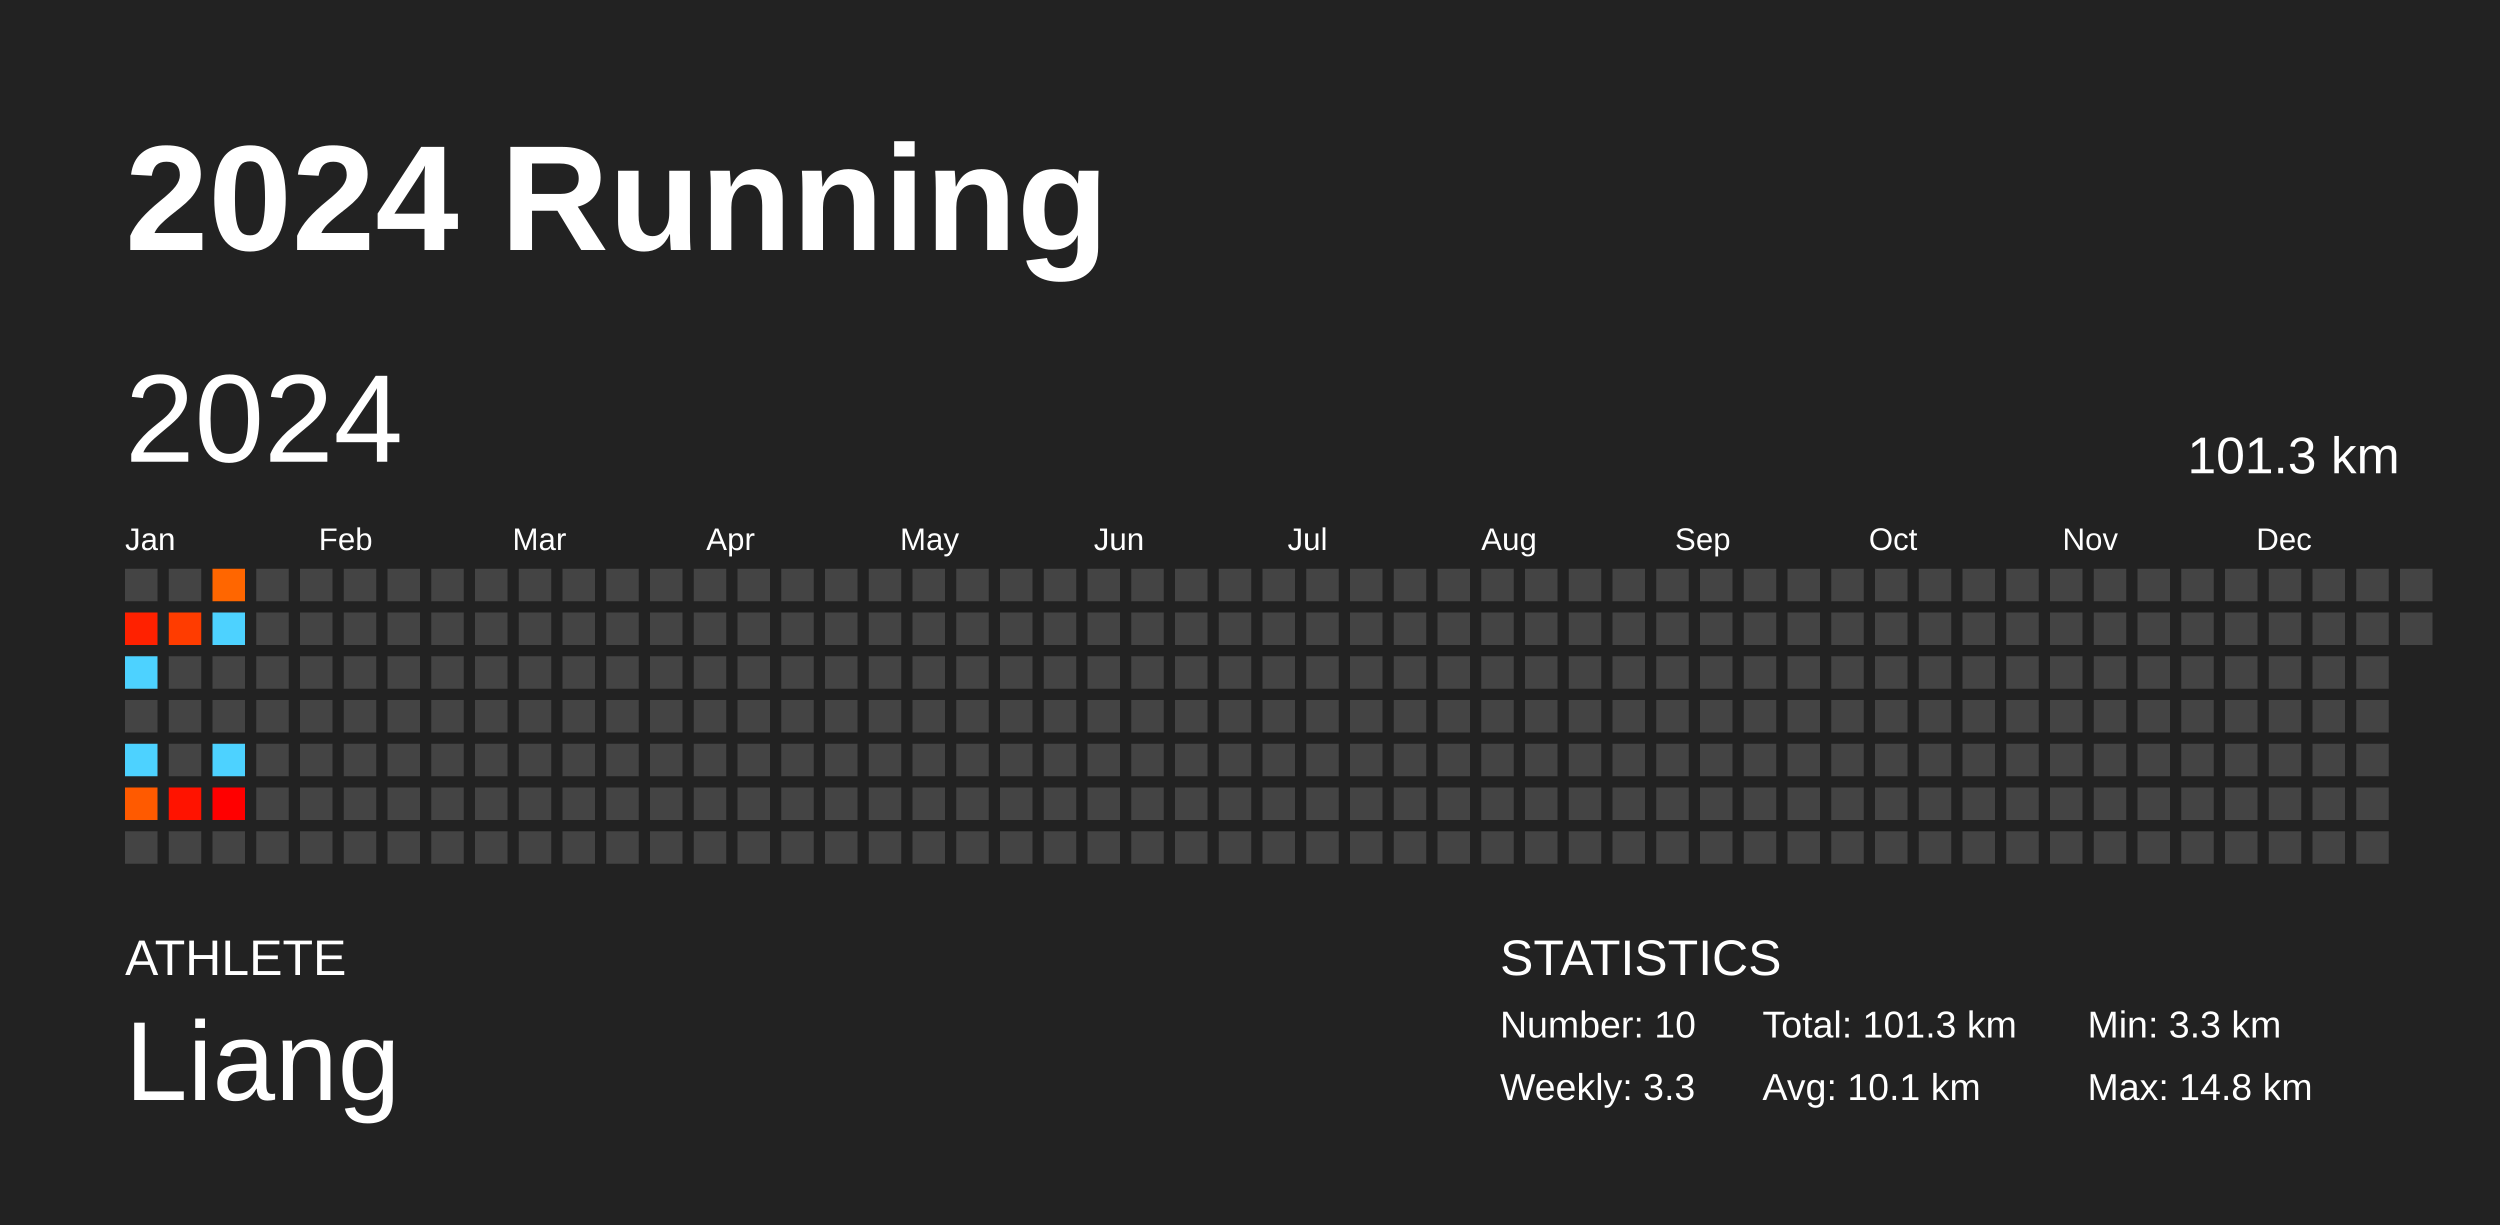
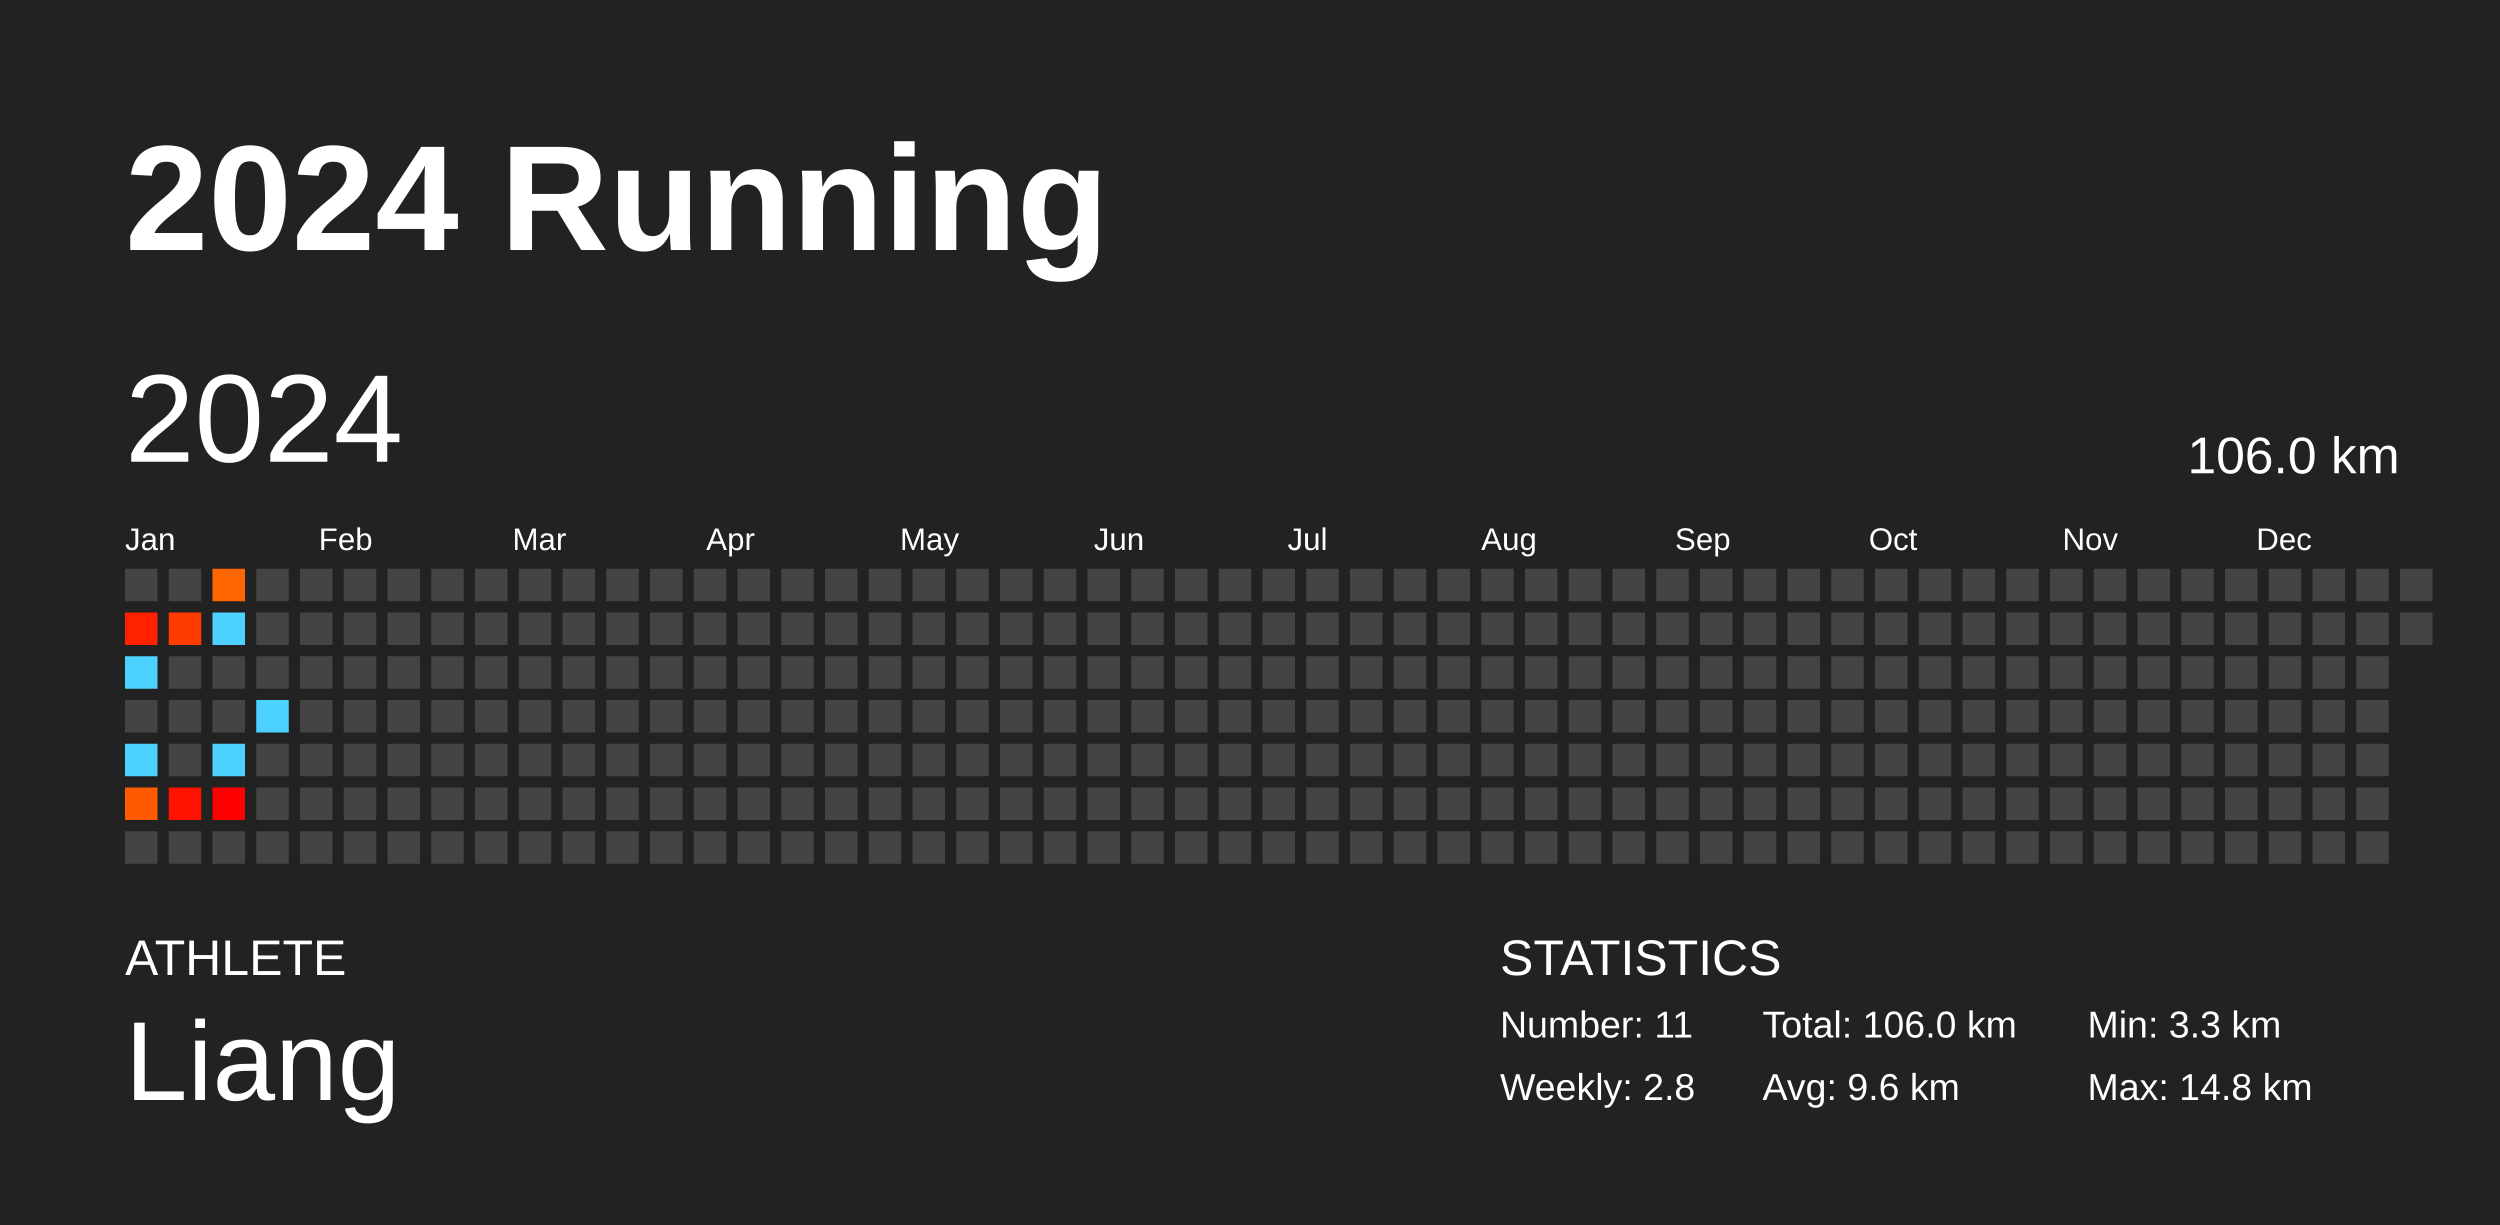
<svg xmlns="http://www.w3.org/2000/svg" baseProfile="full" height="98mm" version="1.1" viewBox="0,0,200,98" width="200mm">
  <defs />
  <rect fill="#222222" height="98" width="200" x="0" y="0" />
  <text fill="#FFFFFF" style="font-size:12px; font-family:Arial; font-weight:bold;" x="10" y="20">2024 Running</text>
  <text fill="#FFFFFF" style="font-size:4px; font-family:Arial" x="10" y="78">ATHLETE</text>
  <text fill="#FFFFFF" style="font-size:9px; font-family:Arial" x="10" y="88">Liang</text>
  <text fill="#FFFFFF" style="font-size:4px; font-family:Arial" x="120" y="78">STATISTICS</text>
-   <text fill="#FFFFFF" style="font-size:3px; font-family:Arial" x="120" y="83">Number: 10</text>
-   <text fill="#FFFFFF" style="font-size:3px; font-family:Arial" x="120" y="88">Weekly: 3.3</text>
-   <text fill="#FFFFFF" style="font-size:3px; font-family:Arial" x="141" y="83">Total: 101.3 km</text>
-   <text fill="#FFFFFF" style="font-size:3px; font-family:Arial" x="141" y="88">Avg: 10.1 km</text>
+   <text fill="#FFFFFF" style="font-size:3px; font-family:Arial" x="120" y="83">Number: 11</text>
+   <text fill="#FFFFFF" style="font-size:3px; font-family:Arial" x="120" y="88">Weekly: 2.8</text>
+   <text fill="#FFFFFF" style="font-size:3px; font-family:Arial" x="141" y="83">Total: 106.0 km</text>
+   <text fill="#FFFFFF" style="font-size:3px; font-family:Arial" x="141" y="88">Avg: 9.6 km</text>
  <text fill="#FFFFFF" style="font-size:3px; font-family:Arial" x="167" y="83">Min: 3.3 km</text>
  <text fill="#FFFFFF" style="font-size:3px; font-family:Arial" x="167" y="88">Max: 14.8 km</text>
  <text dominant-baseline="hanging" fill="#FFFFFF" style="font-size:10.0px; font-family:Arial;" x="10" y="30">2024</text>
-   <text dominant-baseline="hanging" fill="#FFFFFF" style="font-size:4.125px; font-family:Arial;" x="175" y="35">101.3 km</text>
+   <text dominant-baseline="hanging" fill="#FFFFFF" style="font-size:4.125px; font-family:Arial;" x="175" y="35">106.0 km</text>
  <text fill="#FFFFFF" style="font-size:2.5px; font-family:Arial" x="10.0" y="44">Jan</text>
  <text fill="#FFFFFF" style="font-size:2.5px; font-family:Arial" x="25.5" y="44">Feb</text>
  <text fill="#FFFFFF" style="font-size:2.5px; font-family:Arial" x="41.0" y="44">Mar</text>
  <text fill="#FFFFFF" style="font-size:2.5px; font-family:Arial" x="56.5" y="44">Apr</text>
  <text fill="#FFFFFF" style="font-size:2.5px; font-family:Arial" x="72.0" y="44">May</text>
  <text fill="#FFFFFF" style="font-size:2.5px; font-family:Arial" x="87.5" y="44">Jun</text>
  <text fill="#FFFFFF" style="font-size:2.5px; font-family:Arial" x="103.0" y="44">Jul</text>
  <text fill="#FFFFFF" style="font-size:2.5px; font-family:Arial" x="118.5" y="44">Aug</text>
  <text fill="#FFFFFF" style="font-size:2.5px; font-family:Arial" x="134.0" y="44">Sep</text>
  <text fill="#FFFFFF" style="font-size:2.5px; font-family:Arial" x="149.5" y="44">Oct</text>
  <text fill="#FFFFFF" style="font-size:2.5px; font-family:Arial" x="165.0" y="44">Nov</text>
  <text fill="#FFFFFF" style="font-size:2.5px; font-family:Arial" x="180.5" y="44">Dec</text>
  <rect fill="#444444" height="2.6" width="2.6" x="10.0" y="45.5" />
  <rect fill="#ff2100" height="2.6" width="2.6" x="10.0" y="49.0" />
  <rect fill="#4dd2ff" height="2.6" width="2.6" x="10.0" y="52.5" />
  <rect fill="#444444" height="2.6" width="2.6" x="10.0" y="56.0" />
  <rect fill="#4dd2ff" height="2.6" width="2.6" x="10.0" y="59.5" />
  <rect fill="#ff5a00" height="2.6" width="2.6" x="10.0" y="63.0" />
  <rect fill="#444444" height="2.6" width="2.6" x="10.0" y="66.5" />
  <rect fill="#444444" height="2.6" width="2.6" x="13.5" y="45.5" />
  <rect fill="#ff3c00" height="2.6" width="2.6" x="13.5" y="49.0" />
  <rect fill="#444444" height="2.6" width="2.6" x="13.5" y="52.5" />
  <rect fill="#444444" height="2.6" width="2.6" x="13.5" y="56.0" />
  <rect fill="#444444" height="2.6" width="2.6" x="13.5" y="59.5" />
  <rect fill="#ff1300" height="2.6" width="2.6" x="13.5" y="63.0" />
  <rect fill="#444444" height="2.6" width="2.6" x="13.5" y="66.5" />
  <rect fill="#ff6600" height="2.6" width="2.6" x="17.0" y="45.5" />
  <rect fill="#4dd2ff" height="2.6" width="2.6" x="17.0" y="49.0" />
  <rect fill="#444444" height="2.6" width="2.6" x="17.0" y="52.5" />
  <rect fill="#444444" height="2.6" width="2.6" x="17.0" y="56.0" />
  <rect fill="#4dd2ff" height="2.6" width="2.6" x="17.0" y="59.5" />
  <rect fill="#ff0000" height="2.6" width="2.6" x="17.0" y="63.0" />
  <rect fill="#444444" height="2.6" width="2.6" x="17.0" y="66.5" />
  <rect fill="#444444" height="2.6" width="2.6" x="20.5" y="45.5" />
  <rect fill="#444444" height="2.6" width="2.6" x="20.5" y="49.0" />
  <rect fill="#444444" height="2.6" width="2.6" x="20.5" y="52.5" />
-   <rect fill="#444444" height="2.6" width="2.6" x="20.5" y="56.0" />
+   <rect fill="#4dd2ff" height="2.6" width="2.6" x="20.5" y="56.0" />
  <rect fill="#444444" height="2.6" width="2.6" x="20.5" y="59.5" />
  <rect fill="#444444" height="2.6" width="2.6" x="20.5" y="63.0" />
  <rect fill="#444444" height="2.6" width="2.6" x="20.5" y="66.5" />
  <rect fill="#444444" height="2.6" width="2.6" x="24.0" y="45.5" />
  <rect fill="#444444" height="2.6" width="2.6" x="24.0" y="49.0" />
  <rect fill="#444444" height="2.6" width="2.6" x="24.0" y="52.5" />
  <rect fill="#444444" height="2.6" width="2.6" x="24.0" y="56.0" />
  <rect fill="#444444" height="2.6" width="2.6" x="24.0" y="59.5" />
  <rect fill="#444444" height="2.6" width="2.6" x="24.0" y="63.0" />
  <rect fill="#444444" height="2.6" width="2.6" x="24.0" y="66.5" />
  <rect fill="#444444" height="2.6" width="2.6" x="27.5" y="45.5" />
  <rect fill="#444444" height="2.6" width="2.6" x="27.5" y="49.0" />
  <rect fill="#444444" height="2.6" width="2.6" x="27.5" y="52.5" />
  <rect fill="#444444" height="2.6" width="2.6" x="27.5" y="56.0" />
  <rect fill="#444444" height="2.6" width="2.6" x="27.5" y="59.5" />
  <rect fill="#444444" height="2.6" width="2.6" x="27.5" y="63.0" />
  <rect fill="#444444" height="2.6" width="2.6" x="27.5" y="66.5" />
  <rect fill="#444444" height="2.6" width="2.6" x="31.0" y="45.5" />
  <rect fill="#444444" height="2.6" width="2.6" x="31.0" y="49.0" />
  <rect fill="#444444" height="2.6" width="2.6" x="31.0" y="52.5" />
  <rect fill="#444444" height="2.6" width="2.6" x="31.0" y="56.0" />
  <rect fill="#444444" height="2.6" width="2.6" x="31.0" y="59.5" />
  <rect fill="#444444" height="2.6" width="2.6" x="31.0" y="63.0" />
  <rect fill="#444444" height="2.6" width="2.6" x="31.0" y="66.5" />
  <rect fill="#444444" height="2.6" width="2.6" x="34.5" y="45.5" />
  <rect fill="#444444" height="2.6" width="2.6" x="34.5" y="49.0" />
  <rect fill="#444444" height="2.6" width="2.6" x="34.5" y="52.5" />
  <rect fill="#444444" height="2.6" width="2.6" x="34.5" y="56.0" />
  <rect fill="#444444" height="2.6" width="2.6" x="34.5" y="59.5" />
  <rect fill="#444444" height="2.6" width="2.6" x="34.5" y="63.0" />
  <rect fill="#444444" height="2.6" width="2.6" x="34.5" y="66.5" />
  <rect fill="#444444" height="2.6" width="2.6" x="38.0" y="45.5" />
  <rect fill="#444444" height="2.6" width="2.6" x="38.0" y="49.0" />
  <rect fill="#444444" height="2.6" width="2.6" x="38.0" y="52.5" />
  <rect fill="#444444" height="2.6" width="2.6" x="38.0" y="56.0" />
  <rect fill="#444444" height="2.6" width="2.6" x="38.0" y="59.5" />
  <rect fill="#444444" height="2.6" width="2.6" x="38.0" y="63.0" />
  <rect fill="#444444" height="2.6" width="2.6" x="38.0" y="66.5" />
  <rect fill="#444444" height="2.6" width="2.6" x="41.5" y="45.5" />
  <rect fill="#444444" height="2.6" width="2.6" x="41.5" y="49.0" />
  <rect fill="#444444" height="2.6" width="2.6" x="41.5" y="52.5" />
  <rect fill="#444444" height="2.6" width="2.6" x="41.5" y="56.0" />
  <rect fill="#444444" height="2.6" width="2.6" x="41.5" y="59.5" />
  <rect fill="#444444" height="2.6" width="2.6" x="41.5" y="63.0" />
  <rect fill="#444444" height="2.6" width="2.6" x="41.5" y="66.5" />
  <rect fill="#444444" height="2.6" width="2.6" x="45.0" y="45.5" />
  <rect fill="#444444" height="2.6" width="2.6" x="45.0" y="49.0" />
  <rect fill="#444444" height="2.6" width="2.6" x="45.0" y="52.5" />
  <rect fill="#444444" height="2.6" width="2.6" x="45.0" y="56.0" />
  <rect fill="#444444" height="2.6" width="2.6" x="45.0" y="59.5" />
  <rect fill="#444444" height="2.6" width="2.6" x="45.0" y="63.0" />
  <rect fill="#444444" height="2.6" width="2.6" x="45.0" y="66.5" />
  <rect fill="#444444" height="2.6" width="2.6" x="48.5" y="45.5" />
  <rect fill="#444444" height="2.6" width="2.6" x="48.5" y="49.0" />
  <rect fill="#444444" height="2.6" width="2.6" x="48.5" y="52.5" />
  <rect fill="#444444" height="2.6" width="2.6" x="48.5" y="56.0" />
  <rect fill="#444444" height="2.6" width="2.6" x="48.5" y="59.5" />
  <rect fill="#444444" height="2.6" width="2.6" x="48.5" y="63.0" />
  <rect fill="#444444" height="2.6" width="2.6" x="48.5" y="66.5" />
  <rect fill="#444444" height="2.6" width="2.6" x="52.0" y="45.5" />
  <rect fill="#444444" height="2.6" width="2.6" x="52.0" y="49.0" />
  <rect fill="#444444" height="2.6" width="2.6" x="52.0" y="52.5" />
  <rect fill="#444444" height="2.6" width="2.6" x="52.0" y="56.0" />
  <rect fill="#444444" height="2.6" width="2.6" x="52.0" y="59.5" />
  <rect fill="#444444" height="2.6" width="2.6" x="52.0" y="63.0" />
  <rect fill="#444444" height="2.6" width="2.6" x="52.0" y="66.5" />
  <rect fill="#444444" height="2.6" width="2.6" x="55.5" y="45.5" />
  <rect fill="#444444" height="2.6" width="2.6" x="55.5" y="49.0" />
  <rect fill="#444444" height="2.6" width="2.6" x="55.5" y="52.5" />
  <rect fill="#444444" height="2.6" width="2.6" x="55.5" y="56.0" />
  <rect fill="#444444" height="2.6" width="2.6" x="55.5" y="59.5" />
  <rect fill="#444444" height="2.6" width="2.6" x="55.5" y="63.0" />
  <rect fill="#444444" height="2.6" width="2.6" x="55.5" y="66.5" />
  <rect fill="#444444" height="2.6" width="2.6" x="59.0" y="45.5" />
  <rect fill="#444444" height="2.6" width="2.6" x="59.0" y="49.0" />
  <rect fill="#444444" height="2.6" width="2.6" x="59.0" y="52.5" />
  <rect fill="#444444" height="2.6" width="2.6" x="59.0" y="56.0" />
  <rect fill="#444444" height="2.6" width="2.6" x="59.0" y="59.5" />
  <rect fill="#444444" height="2.6" width="2.6" x="59.0" y="63.0" />
  <rect fill="#444444" height="2.6" width="2.6" x="59.0" y="66.5" />
  <rect fill="#444444" height="2.6" width="2.6" x="62.5" y="45.5" />
  <rect fill="#444444" height="2.6" width="2.6" x="62.5" y="49.0" />
  <rect fill="#444444" height="2.6" width="2.6" x="62.5" y="52.5" />
  <rect fill="#444444" height="2.6" width="2.6" x="62.5" y="56.0" />
  <rect fill="#444444" height="2.6" width="2.6" x="62.5" y="59.5" />
  <rect fill="#444444" height="2.6" width="2.6" x="62.5" y="63.0" />
  <rect fill="#444444" height="2.6" width="2.6" x="62.5" y="66.5" />
  <rect fill="#444444" height="2.6" width="2.6" x="66.0" y="45.5" />
  <rect fill="#444444" height="2.6" width="2.6" x="66.0" y="49.0" />
  <rect fill="#444444" height="2.6" width="2.6" x="66.0" y="52.5" />
  <rect fill="#444444" height="2.6" width="2.6" x="66.0" y="56.0" />
  <rect fill="#444444" height="2.6" width="2.6" x="66.0" y="59.5" />
  <rect fill="#444444" height="2.6" width="2.6" x="66.0" y="63.0" />
  <rect fill="#444444" height="2.6" width="2.6" x="66.0" y="66.5" />
  <rect fill="#444444" height="2.6" width="2.6" x="69.5" y="45.5" />
  <rect fill="#444444" height="2.6" width="2.6" x="69.5" y="49.0" />
  <rect fill="#444444" height="2.6" width="2.6" x="69.5" y="52.5" />
  <rect fill="#444444" height="2.6" width="2.6" x="69.5" y="56.0" />
  <rect fill="#444444" height="2.6" width="2.6" x="69.5" y="59.5" />
  <rect fill="#444444" height="2.6" width="2.6" x="69.5" y="63.0" />
  <rect fill="#444444" height="2.6" width="2.6" x="69.5" y="66.5" />
  <rect fill="#444444" height="2.6" width="2.6" x="73.0" y="45.5" />
  <rect fill="#444444" height="2.6" width="2.6" x="73.0" y="49.0" />
  <rect fill="#444444" height="2.6" width="2.6" x="73.0" y="52.5" />
  <rect fill="#444444" height="2.6" width="2.6" x="73.0" y="56.0" />
  <rect fill="#444444" height="2.6" width="2.6" x="73.0" y="59.5" />
  <rect fill="#444444" height="2.6" width="2.6" x="73.0" y="63.0" />
  <rect fill="#444444" height="2.6" width="2.6" x="73.0" y="66.5" />
  <rect fill="#444444" height="2.6" width="2.6" x="76.5" y="45.5" />
  <rect fill="#444444" height="2.6" width="2.6" x="76.5" y="49.0" />
  <rect fill="#444444" height="2.6" width="2.6" x="76.5" y="52.5" />
  <rect fill="#444444" height="2.6" width="2.6" x="76.5" y="56.0" />
  <rect fill="#444444" height="2.6" width="2.6" x="76.5" y="59.5" />
  <rect fill="#444444" height="2.6" width="2.6" x="76.5" y="63.0" />
  <rect fill="#444444" height="2.6" width="2.6" x="76.5" y="66.5" />
  <rect fill="#444444" height="2.6" width="2.6" x="80.0" y="45.5" />
  <rect fill="#444444" height="2.6" width="2.6" x="80.0" y="49.0" />
  <rect fill="#444444" height="2.6" width="2.6" x="80.0" y="52.5" />
  <rect fill="#444444" height="2.6" width="2.6" x="80.0" y="56.0" />
  <rect fill="#444444" height="2.6" width="2.6" x="80.0" y="59.5" />
  <rect fill="#444444" height="2.6" width="2.6" x="80.0" y="63.0" />
  <rect fill="#444444" height="2.6" width="2.6" x="80.0" y="66.5" />
  <rect fill="#444444" height="2.6" width="2.6" x="83.5" y="45.5" />
  <rect fill="#444444" height="2.6" width="2.6" x="83.5" y="49.0" />
  <rect fill="#444444" height="2.6" width="2.6" x="83.5" y="52.5" />
  <rect fill="#444444" height="2.6" width="2.6" x="83.5" y="56.0" />
  <rect fill="#444444" height="2.6" width="2.6" x="83.5" y="59.5" />
  <rect fill="#444444" height="2.6" width="2.6" x="83.5" y="63.0" />
  <rect fill="#444444" height="2.6" width="2.6" x="83.5" y="66.5" />
  <rect fill="#444444" height="2.6" width="2.6" x="87.0" y="45.5" />
  <rect fill="#444444" height="2.6" width="2.6" x="87.0" y="49.0" />
  <rect fill="#444444" height="2.6" width="2.6" x="87.0" y="52.5" />
  <rect fill="#444444" height="2.6" width="2.6" x="87.0" y="56.0" />
  <rect fill="#444444" height="2.6" width="2.6" x="87.0" y="59.5" />
  <rect fill="#444444" height="2.6" width="2.6" x="87.0" y="63.0" />
  <rect fill="#444444" height="2.6" width="2.6" x="87.0" y="66.5" />
  <rect fill="#444444" height="2.6" width="2.6" x="90.5" y="45.5" />
  <rect fill="#444444" height="2.6" width="2.6" x="90.5" y="49.0" />
  <rect fill="#444444" height="2.6" width="2.6" x="90.5" y="52.5" />
  <rect fill="#444444" height="2.6" width="2.6" x="90.5" y="56.0" />
  <rect fill="#444444" height="2.6" width="2.6" x="90.5" y="59.5" />
  <rect fill="#444444" height="2.6" width="2.6" x="90.5" y="63.0" />
  <rect fill="#444444" height="2.6" width="2.6" x="90.5" y="66.5" />
  <rect fill="#444444" height="2.6" width="2.6" x="94.0" y="45.5" />
  <rect fill="#444444" height="2.6" width="2.6" x="94.0" y="49.0" />
  <rect fill="#444444" height="2.6" width="2.6" x="94.0" y="52.5" />
  <rect fill="#444444" height="2.6" width="2.6" x="94.0" y="56.0" />
  <rect fill="#444444" height="2.6" width="2.6" x="94.0" y="59.5" />
  <rect fill="#444444" height="2.6" width="2.6" x="94.0" y="63.0" />
  <rect fill="#444444" height="2.6" width="2.6" x="94.0" y="66.5" />
  <rect fill="#444444" height="2.6" width="2.6" x="97.5" y="45.5" />
  <rect fill="#444444" height="2.6" width="2.6" x="97.5" y="49.0" />
  <rect fill="#444444" height="2.6" width="2.6" x="97.5" y="52.5" />
  <rect fill="#444444" height="2.6" width="2.6" x="97.5" y="56.0" />
  <rect fill="#444444" height="2.6" width="2.6" x="97.5" y="59.5" />
  <rect fill="#444444" height="2.6" width="2.6" x="97.5" y="63.0" />
  <rect fill="#444444" height="2.6" width="2.6" x="97.5" y="66.5" />
  <rect fill="#444444" height="2.6" width="2.6" x="101.0" y="45.5" />
  <rect fill="#444444" height="2.6" width="2.6" x="101.0" y="49.0" />
  <rect fill="#444444" height="2.6" width="2.6" x="101.0" y="52.5" />
  <rect fill="#444444" height="2.6" width="2.6" x="101.0" y="56.0" />
  <rect fill="#444444" height="2.6" width="2.6" x="101.0" y="59.5" />
  <rect fill="#444444" height="2.6" width="2.6" x="101.0" y="63.0" />
  <rect fill="#444444" height="2.6" width="2.6" x="101.0" y="66.5" />
  <rect fill="#444444" height="2.6" width="2.6" x="104.5" y="45.5" />
  <rect fill="#444444" height="2.6" width="2.6" x="104.5" y="49.0" />
  <rect fill="#444444" height="2.6" width="2.6" x="104.5" y="52.5" />
  <rect fill="#444444" height="2.6" width="2.6" x="104.5" y="56.0" />
  <rect fill="#444444" height="2.6" width="2.6" x="104.5" y="59.5" />
  <rect fill="#444444" height="2.6" width="2.6" x="104.5" y="63.0" />
  <rect fill="#444444" height="2.6" width="2.6" x="104.5" y="66.5" />
  <rect fill="#444444" height="2.6" width="2.6" x="108.0" y="45.5" />
  <rect fill="#444444" height="2.6" width="2.6" x="108.0" y="49.0" />
  <rect fill="#444444" height="2.6" width="2.6" x="108.0" y="52.5" />
  <rect fill="#444444" height="2.6" width="2.6" x="108.0" y="56.0" />
  <rect fill="#444444" height="2.6" width="2.6" x="108.0" y="59.5" />
  <rect fill="#444444" height="2.6" width="2.6" x="108.0" y="63.0" />
  <rect fill="#444444" height="2.6" width="2.6" x="108.0" y="66.5" />
  <rect fill="#444444" height="2.6" width="2.6" x="111.5" y="45.5" />
  <rect fill="#444444" height="2.6" width="2.6" x="111.5" y="49.0" />
  <rect fill="#444444" height="2.6" width="2.6" x="111.5" y="52.5" />
  <rect fill="#444444" height="2.6" width="2.6" x="111.5" y="56.0" />
  <rect fill="#444444" height="2.6" width="2.6" x="111.5" y="59.5" />
  <rect fill="#444444" height="2.6" width="2.6" x="111.5" y="63.0" />
  <rect fill="#444444" height="2.6" width="2.6" x="111.5" y="66.5" />
  <rect fill="#444444" height="2.6" width="2.6" x="115.0" y="45.5" />
  <rect fill="#444444" height="2.6" width="2.6" x="115.0" y="49.0" />
  <rect fill="#444444" height="2.6" width="2.6" x="115.0" y="52.5" />
  <rect fill="#444444" height="2.6" width="2.6" x="115.0" y="56.0" />
  <rect fill="#444444" height="2.6" width="2.6" x="115.0" y="59.5" />
  <rect fill="#444444" height="2.6" width="2.6" x="115.0" y="63.0" />
  <rect fill="#444444" height="2.6" width="2.6" x="115.0" y="66.5" />
  <rect fill="#444444" height="2.6" width="2.6" x="118.5" y="45.5" />
  <rect fill="#444444" height="2.6" width="2.6" x="118.5" y="49.0" />
  <rect fill="#444444" height="2.6" width="2.6" x="118.5" y="52.5" />
  <rect fill="#444444" height="2.6" width="2.6" x="118.5" y="56.0" />
  <rect fill="#444444" height="2.6" width="2.6" x="118.5" y="59.5" />
  <rect fill="#444444" height="2.6" width="2.6" x="118.5" y="63.0" />
  <rect fill="#444444" height="2.6" width="2.6" x="118.5" y="66.5" />
  <rect fill="#444444" height="2.6" width="2.6" x="122.0" y="45.5" />
  <rect fill="#444444" height="2.6" width="2.6" x="122.0" y="49.0" />
  <rect fill="#444444" height="2.6" width="2.6" x="122.0" y="52.5" />
  <rect fill="#444444" height="2.6" width="2.6" x="122.0" y="56.0" />
  <rect fill="#444444" height="2.6" width="2.6" x="122.0" y="59.5" />
  <rect fill="#444444" height="2.6" width="2.6" x="122.0" y="63.0" />
  <rect fill="#444444" height="2.6" width="2.6" x="122.0" y="66.5" />
  <rect fill="#444444" height="2.6" width="2.6" x="125.5" y="45.5" />
  <rect fill="#444444" height="2.6" width="2.6" x="125.5" y="49.0" />
  <rect fill="#444444" height="2.6" width="2.6" x="125.5" y="52.5" />
  <rect fill="#444444" height="2.6" width="2.6" x="125.5" y="56.0" />
  <rect fill="#444444" height="2.6" width="2.6" x="125.5" y="59.5" />
  <rect fill="#444444" height="2.6" width="2.6" x="125.5" y="63.0" />
  <rect fill="#444444" height="2.6" width="2.6" x="125.5" y="66.5" />
  <rect fill="#444444" height="2.6" width="2.6" x="129.0" y="45.5" />
  <rect fill="#444444" height="2.6" width="2.6" x="129.0" y="49.0" />
  <rect fill="#444444" height="2.6" width="2.6" x="129.0" y="52.5" />
  <rect fill="#444444" height="2.6" width="2.6" x="129.0" y="56.0" />
  <rect fill="#444444" height="2.6" width="2.6" x="129.0" y="59.5" />
  <rect fill="#444444" height="2.6" width="2.6" x="129.0" y="63.0" />
  <rect fill="#444444" height="2.6" width="2.6" x="129.0" y="66.5" />
  <rect fill="#444444" height="2.6" width="2.6" x="132.5" y="45.5" />
  <rect fill="#444444" height="2.6" width="2.6" x="132.5" y="49.0" />
  <rect fill="#444444" height="2.6" width="2.6" x="132.5" y="52.5" />
  <rect fill="#444444" height="2.6" width="2.6" x="132.5" y="56.0" />
  <rect fill="#444444" height="2.6" width="2.6" x="132.5" y="59.5" />
  <rect fill="#444444" height="2.6" width="2.6" x="132.5" y="63.0" />
  <rect fill="#444444" height="2.6" width="2.6" x="132.5" y="66.5" />
  <rect fill="#444444" height="2.6" width="2.6" x="136.0" y="45.5" />
  <rect fill="#444444" height="2.6" width="2.6" x="136.0" y="49.0" />
  <rect fill="#444444" height="2.6" width="2.6" x="136.0" y="52.5" />
  <rect fill="#444444" height="2.6" width="2.6" x="136.0" y="56.0" />
  <rect fill="#444444" height="2.6" width="2.6" x="136.0" y="59.5" />
  <rect fill="#444444" height="2.6" width="2.6" x="136.0" y="63.0" />
  <rect fill="#444444" height="2.6" width="2.6" x="136.0" y="66.5" />
  <rect fill="#444444" height="2.6" width="2.6" x="139.5" y="45.5" />
  <rect fill="#444444" height="2.6" width="2.6" x="139.5" y="49.0" />
  <rect fill="#444444" height="2.6" width="2.6" x="139.5" y="52.5" />
  <rect fill="#444444" height="2.6" width="2.6" x="139.5" y="56.0" />
  <rect fill="#444444" height="2.6" width="2.6" x="139.5" y="59.5" />
  <rect fill="#444444" height="2.6" width="2.6" x="139.5" y="63.0" />
  <rect fill="#444444" height="2.6" width="2.6" x="139.5" y="66.5" />
  <rect fill="#444444" height="2.6" width="2.6" x="143.0" y="45.5" />
  <rect fill="#444444" height="2.6" width="2.6" x="143.0" y="49.0" />
  <rect fill="#444444" height="2.6" width="2.6" x="143.0" y="52.5" />
  <rect fill="#444444" height="2.6" width="2.6" x="143.0" y="56.0" />
  <rect fill="#444444" height="2.6" width="2.6" x="143.0" y="59.5" />
  <rect fill="#444444" height="2.6" width="2.6" x="143.0" y="63.0" />
  <rect fill="#444444" height="2.6" width="2.6" x="143.0" y="66.5" />
  <rect fill="#444444" height="2.6" width="2.6" x="146.5" y="45.5" />
  <rect fill="#444444" height="2.6" width="2.6" x="146.5" y="49.0" />
  <rect fill="#444444" height="2.6" width="2.6" x="146.5" y="52.5" />
  <rect fill="#444444" height="2.6" width="2.6" x="146.5" y="56.0" />
  <rect fill="#444444" height="2.6" width="2.6" x="146.5" y="59.5" />
  <rect fill="#444444" height="2.6" width="2.6" x="146.5" y="63.0" />
  <rect fill="#444444" height="2.6" width="2.6" x="146.5" y="66.5" />
  <rect fill="#444444" height="2.6" width="2.6" x="150.0" y="45.5" />
  <rect fill="#444444" height="2.6" width="2.6" x="150.0" y="49.0" />
  <rect fill="#444444" height="2.6" width="2.6" x="150.0" y="52.5" />
  <rect fill="#444444" height="2.6" width="2.6" x="150.0" y="56.0" />
  <rect fill="#444444" height="2.6" width="2.6" x="150.0" y="59.5" />
  <rect fill="#444444" height="2.6" width="2.6" x="150.0" y="63.0" />
  <rect fill="#444444" height="2.6" width="2.6" x="150.0" y="66.5" />
  <rect fill="#444444" height="2.6" width="2.6" x="153.5" y="45.5" />
  <rect fill="#444444" height="2.6" width="2.6" x="153.5" y="49.0" />
  <rect fill="#444444" height="2.6" width="2.6" x="153.5" y="52.5" />
  <rect fill="#444444" height="2.6" width="2.6" x="153.5" y="56.0" />
  <rect fill="#444444" height="2.6" width="2.6" x="153.5" y="59.5" />
  <rect fill="#444444" height="2.6" width="2.6" x="153.5" y="63.0" />
  <rect fill="#444444" height="2.6" width="2.6" x="153.5" y="66.5" />
  <rect fill="#444444" height="2.6" width="2.6" x="157.0" y="45.5" />
  <rect fill="#444444" height="2.6" width="2.6" x="157.0" y="49.0" />
  <rect fill="#444444" height="2.6" width="2.6" x="157.0" y="52.5" />
  <rect fill="#444444" height="2.6" width="2.6" x="157.0" y="56.0" />
  <rect fill="#444444" height="2.6" width="2.6" x="157.0" y="59.5" />
  <rect fill="#444444" height="2.6" width="2.6" x="157.0" y="63.0" />
  <rect fill="#444444" height="2.6" width="2.6" x="157.0" y="66.5" />
  <rect fill="#444444" height="2.6" width="2.6" x="160.5" y="45.5" />
  <rect fill="#444444" height="2.6" width="2.6" x="160.5" y="49.0" />
  <rect fill="#444444" height="2.6" width="2.6" x="160.5" y="52.5" />
  <rect fill="#444444" height="2.6" width="2.6" x="160.5" y="56.0" />
  <rect fill="#444444" height="2.6" width="2.6" x="160.5" y="59.5" />
  <rect fill="#444444" height="2.6" width="2.6" x="160.5" y="63.0" />
  <rect fill="#444444" height="2.6" width="2.6" x="160.5" y="66.5" />
  <rect fill="#444444" height="2.6" width="2.6" x="164.0" y="45.5" />
  <rect fill="#444444" height="2.6" width="2.6" x="164.0" y="49.0" />
  <rect fill="#444444" height="2.6" width="2.6" x="164.0" y="52.5" />
  <rect fill="#444444" height="2.6" width="2.6" x="164.0" y="56.0" />
  <rect fill="#444444" height="2.6" width="2.6" x="164.0" y="59.5" />
  <rect fill="#444444" height="2.6" width="2.6" x="164.0" y="63.0" />
  <rect fill="#444444" height="2.6" width="2.6" x="164.0" y="66.5" />
  <rect fill="#444444" height="2.6" width="2.6" x="167.5" y="45.5" />
  <rect fill="#444444" height="2.6" width="2.6" x="167.5" y="49.0" />
  <rect fill="#444444" height="2.6" width="2.6" x="167.5" y="52.5" />
  <rect fill="#444444" height="2.6" width="2.6" x="167.5" y="56.0" />
  <rect fill="#444444" height="2.6" width="2.6" x="167.5" y="59.5" />
  <rect fill="#444444" height="2.6" width="2.6" x="167.5" y="63.0" />
  <rect fill="#444444" height="2.6" width="2.6" x="167.5" y="66.5" />
  <rect fill="#444444" height="2.6" width="2.6" x="171.0" y="45.5" />
  <rect fill="#444444" height="2.6" width="2.6" x="171.0" y="49.0" />
  <rect fill="#444444" height="2.6" width="2.6" x="171.0" y="52.5" />
  <rect fill="#444444" height="2.6" width="2.6" x="171.0" y="56.0" />
  <rect fill="#444444" height="2.6" width="2.6" x="171.0" y="59.5" />
  <rect fill="#444444" height="2.6" width="2.6" x="171.0" y="63.0" />
  <rect fill="#444444" height="2.6" width="2.6" x="171.0" y="66.5" />
  <rect fill="#444444" height="2.6" width="2.6" x="174.5" y="45.5" />
  <rect fill="#444444" height="2.6" width="2.6" x="174.5" y="49.0" />
  <rect fill="#444444" height="2.6" width="2.6" x="174.5" y="52.5" />
  <rect fill="#444444" height="2.6" width="2.6" x="174.5" y="56.0" />
  <rect fill="#444444" height="2.6" width="2.6" x="174.5" y="59.5" />
  <rect fill="#444444" height="2.6" width="2.6" x="174.5" y="63.0" />
  <rect fill="#444444" height="2.6" width="2.6" x="174.5" y="66.5" />
  <rect fill="#444444" height="2.6" width="2.6" x="178.0" y="45.5" />
  <rect fill="#444444" height="2.6" width="2.6" x="178.0" y="49.0" />
  <rect fill="#444444" height="2.6" width="2.6" x="178.0" y="52.5" />
  <rect fill="#444444" height="2.6" width="2.6" x="178.0" y="56.0" />
  <rect fill="#444444" height="2.6" width="2.6" x="178.0" y="59.5" />
  <rect fill="#444444" height="2.6" width="2.6" x="178.0" y="63.0" />
  <rect fill="#444444" height="2.6" width="2.6" x="178.0" y="66.5" />
  <rect fill="#444444" height="2.6" width="2.6" x="181.5" y="45.5" />
  <rect fill="#444444" height="2.6" width="2.6" x="181.5" y="49.0" />
  <rect fill="#444444" height="2.6" width="2.6" x="181.5" y="52.5" />
  <rect fill="#444444" height="2.6" width="2.6" x="181.5" y="56.0" />
  <rect fill="#444444" height="2.6" width="2.6" x="181.5" y="59.5" />
  <rect fill="#444444" height="2.6" width="2.6" x="181.5" y="63.0" />
  <rect fill="#444444" height="2.6" width="2.6" x="181.5" y="66.5" />
  <rect fill="#444444" height="2.6" width="2.6" x="185.0" y="45.5" />
  <rect fill="#444444" height="2.6" width="2.6" x="185.0" y="49.0" />
  <rect fill="#444444" height="2.6" width="2.6" x="185.0" y="52.5" />
  <rect fill="#444444" height="2.6" width="2.6" x="185.0" y="56.0" />
  <rect fill="#444444" height="2.6" width="2.6" x="185.0" y="59.5" />
  <rect fill="#444444" height="2.6" width="2.6" x="185.0" y="63.0" />
  <rect fill="#444444" height="2.6" width="2.6" x="185.0" y="66.5" />
  <rect fill="#444444" height="2.6" width="2.6" x="188.5" y="45.5" />
  <rect fill="#444444" height="2.6" width="2.6" x="188.5" y="49.0" />
  <rect fill="#444444" height="2.6" width="2.6" x="188.5" y="52.5" />
  <rect fill="#444444" height="2.6" width="2.6" x="188.5" y="56.0" />
  <rect fill="#444444" height="2.6" width="2.6" x="188.5" y="59.5" />
  <rect fill="#444444" height="2.6" width="2.6" x="188.5" y="63.0" />
  <rect fill="#444444" height="2.6" width="2.6" x="188.5" y="66.5" />
  <rect fill="#444444" height="2.6" width="2.6" x="192.0" y="45.5" />
  <rect fill="#444444" height="2.6" width="2.6" x="192.0" y="49.0" />
</svg>
